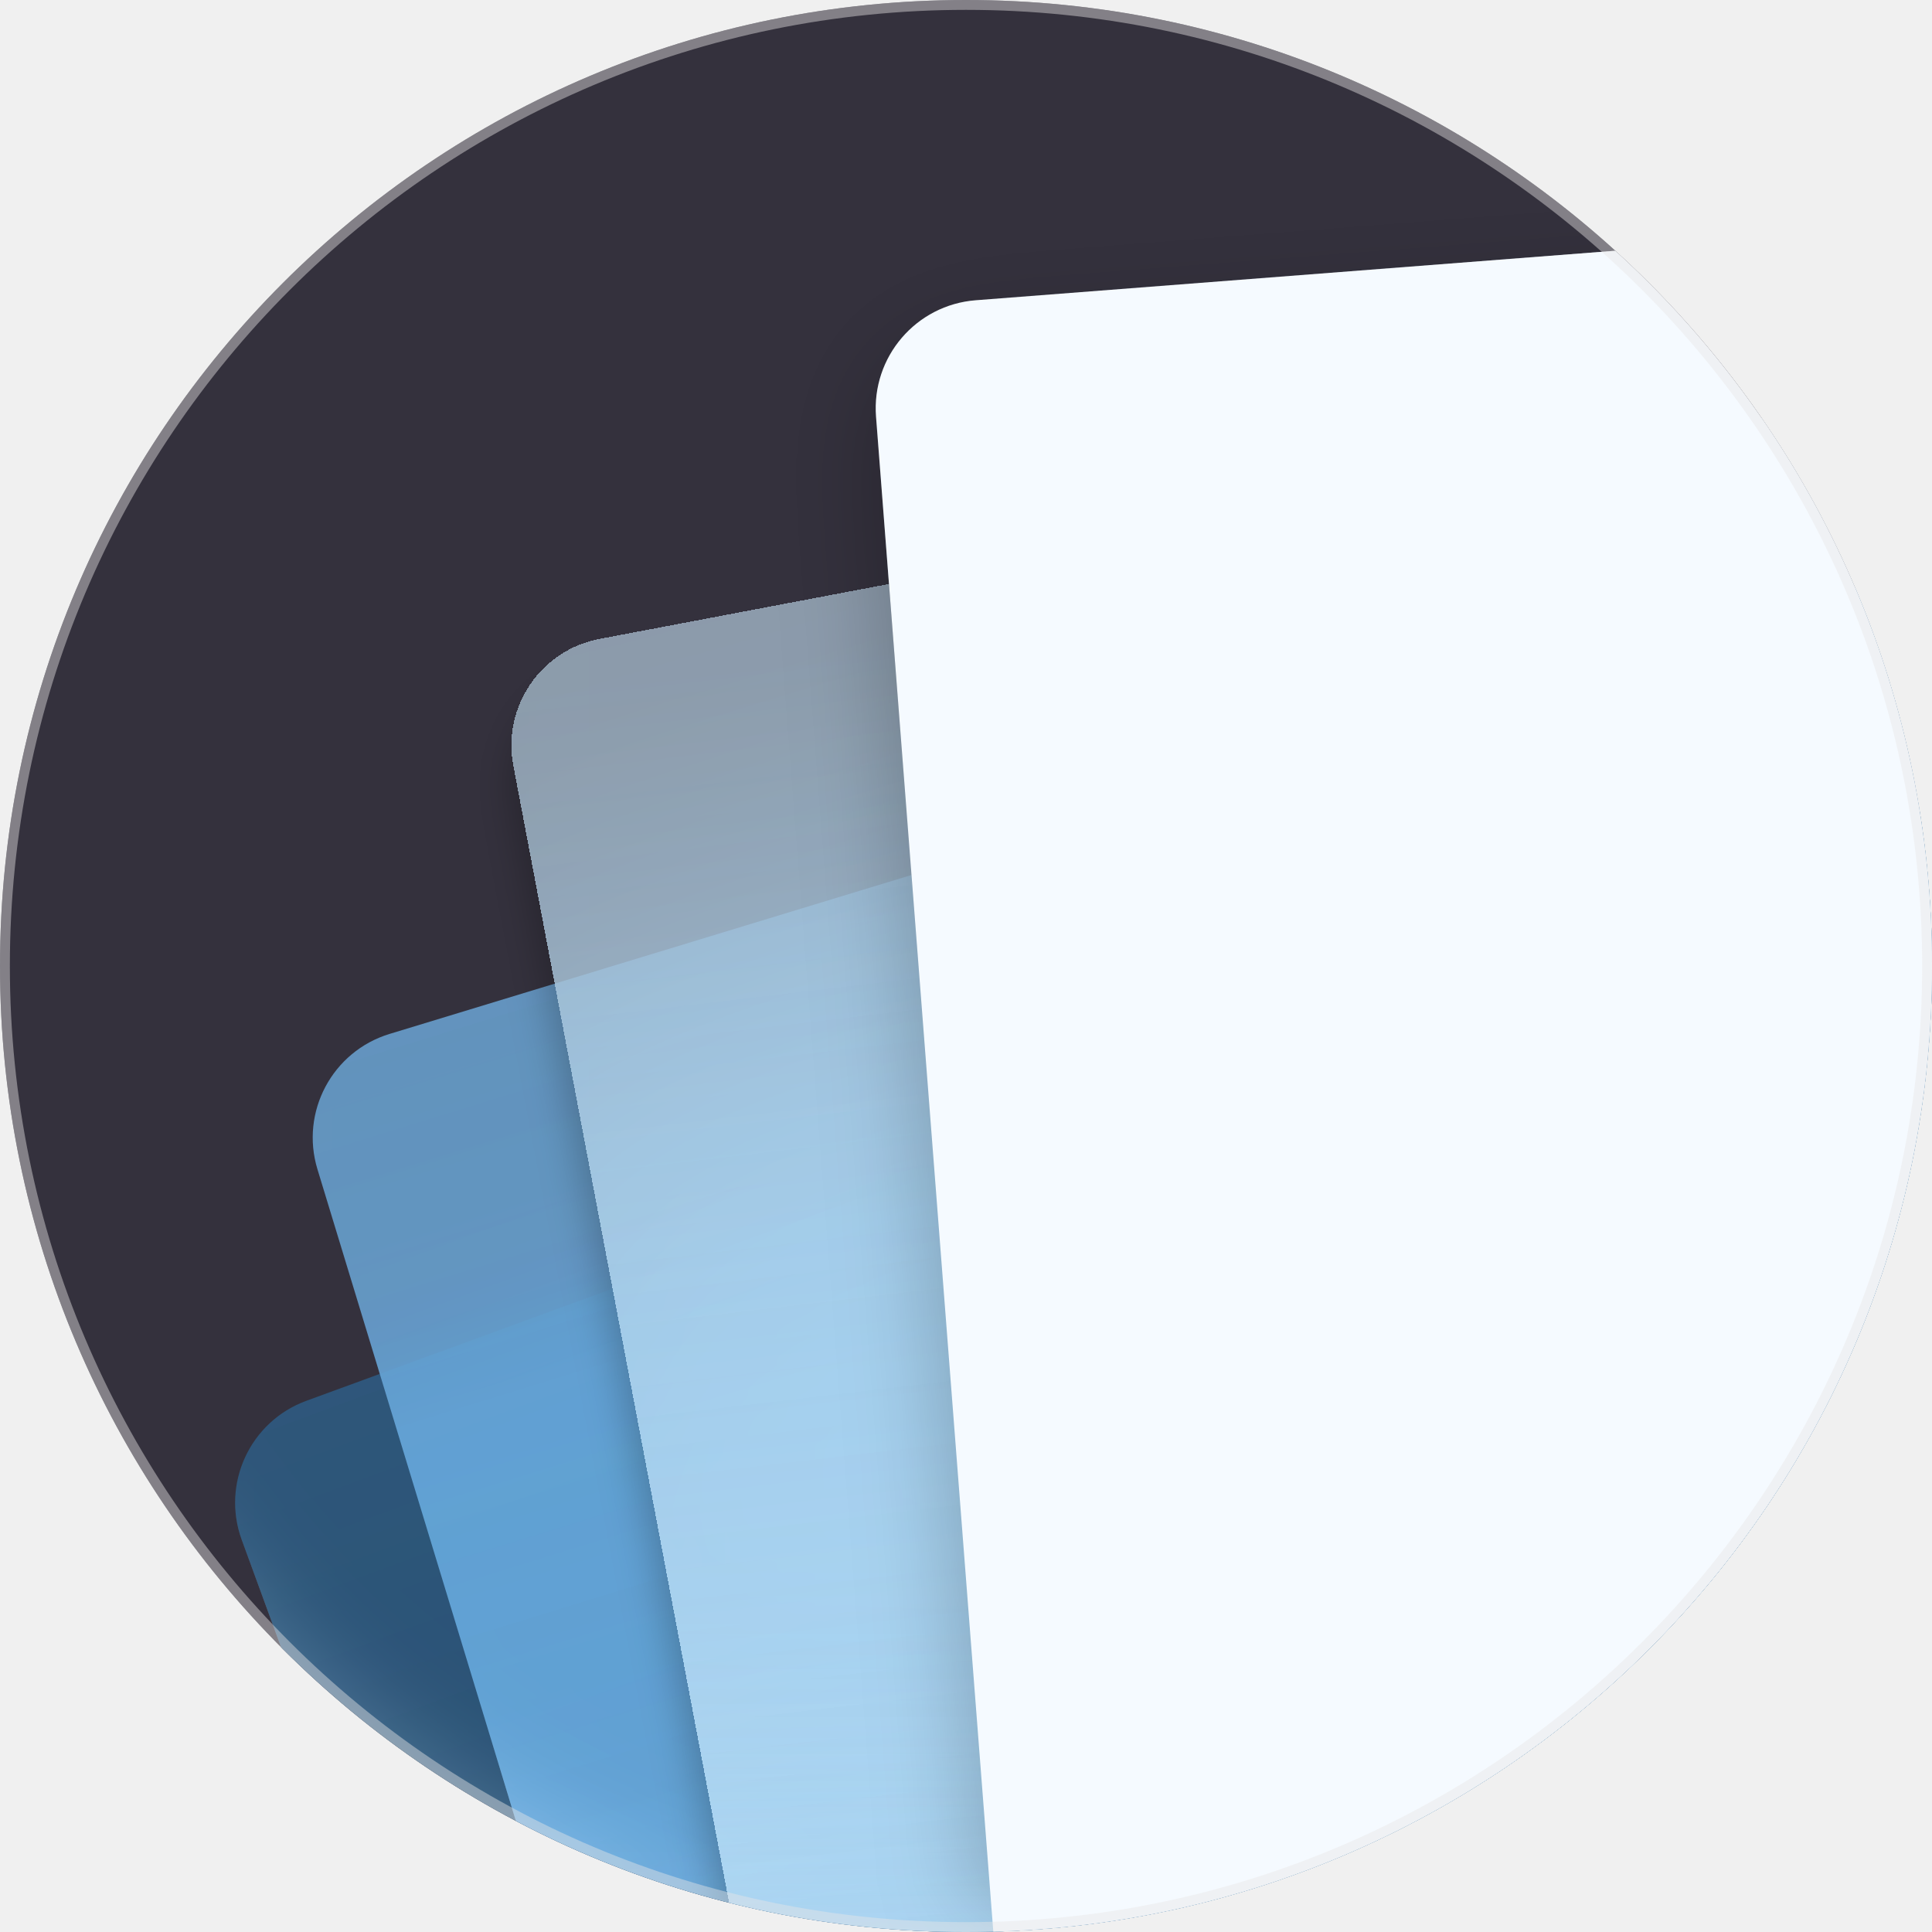
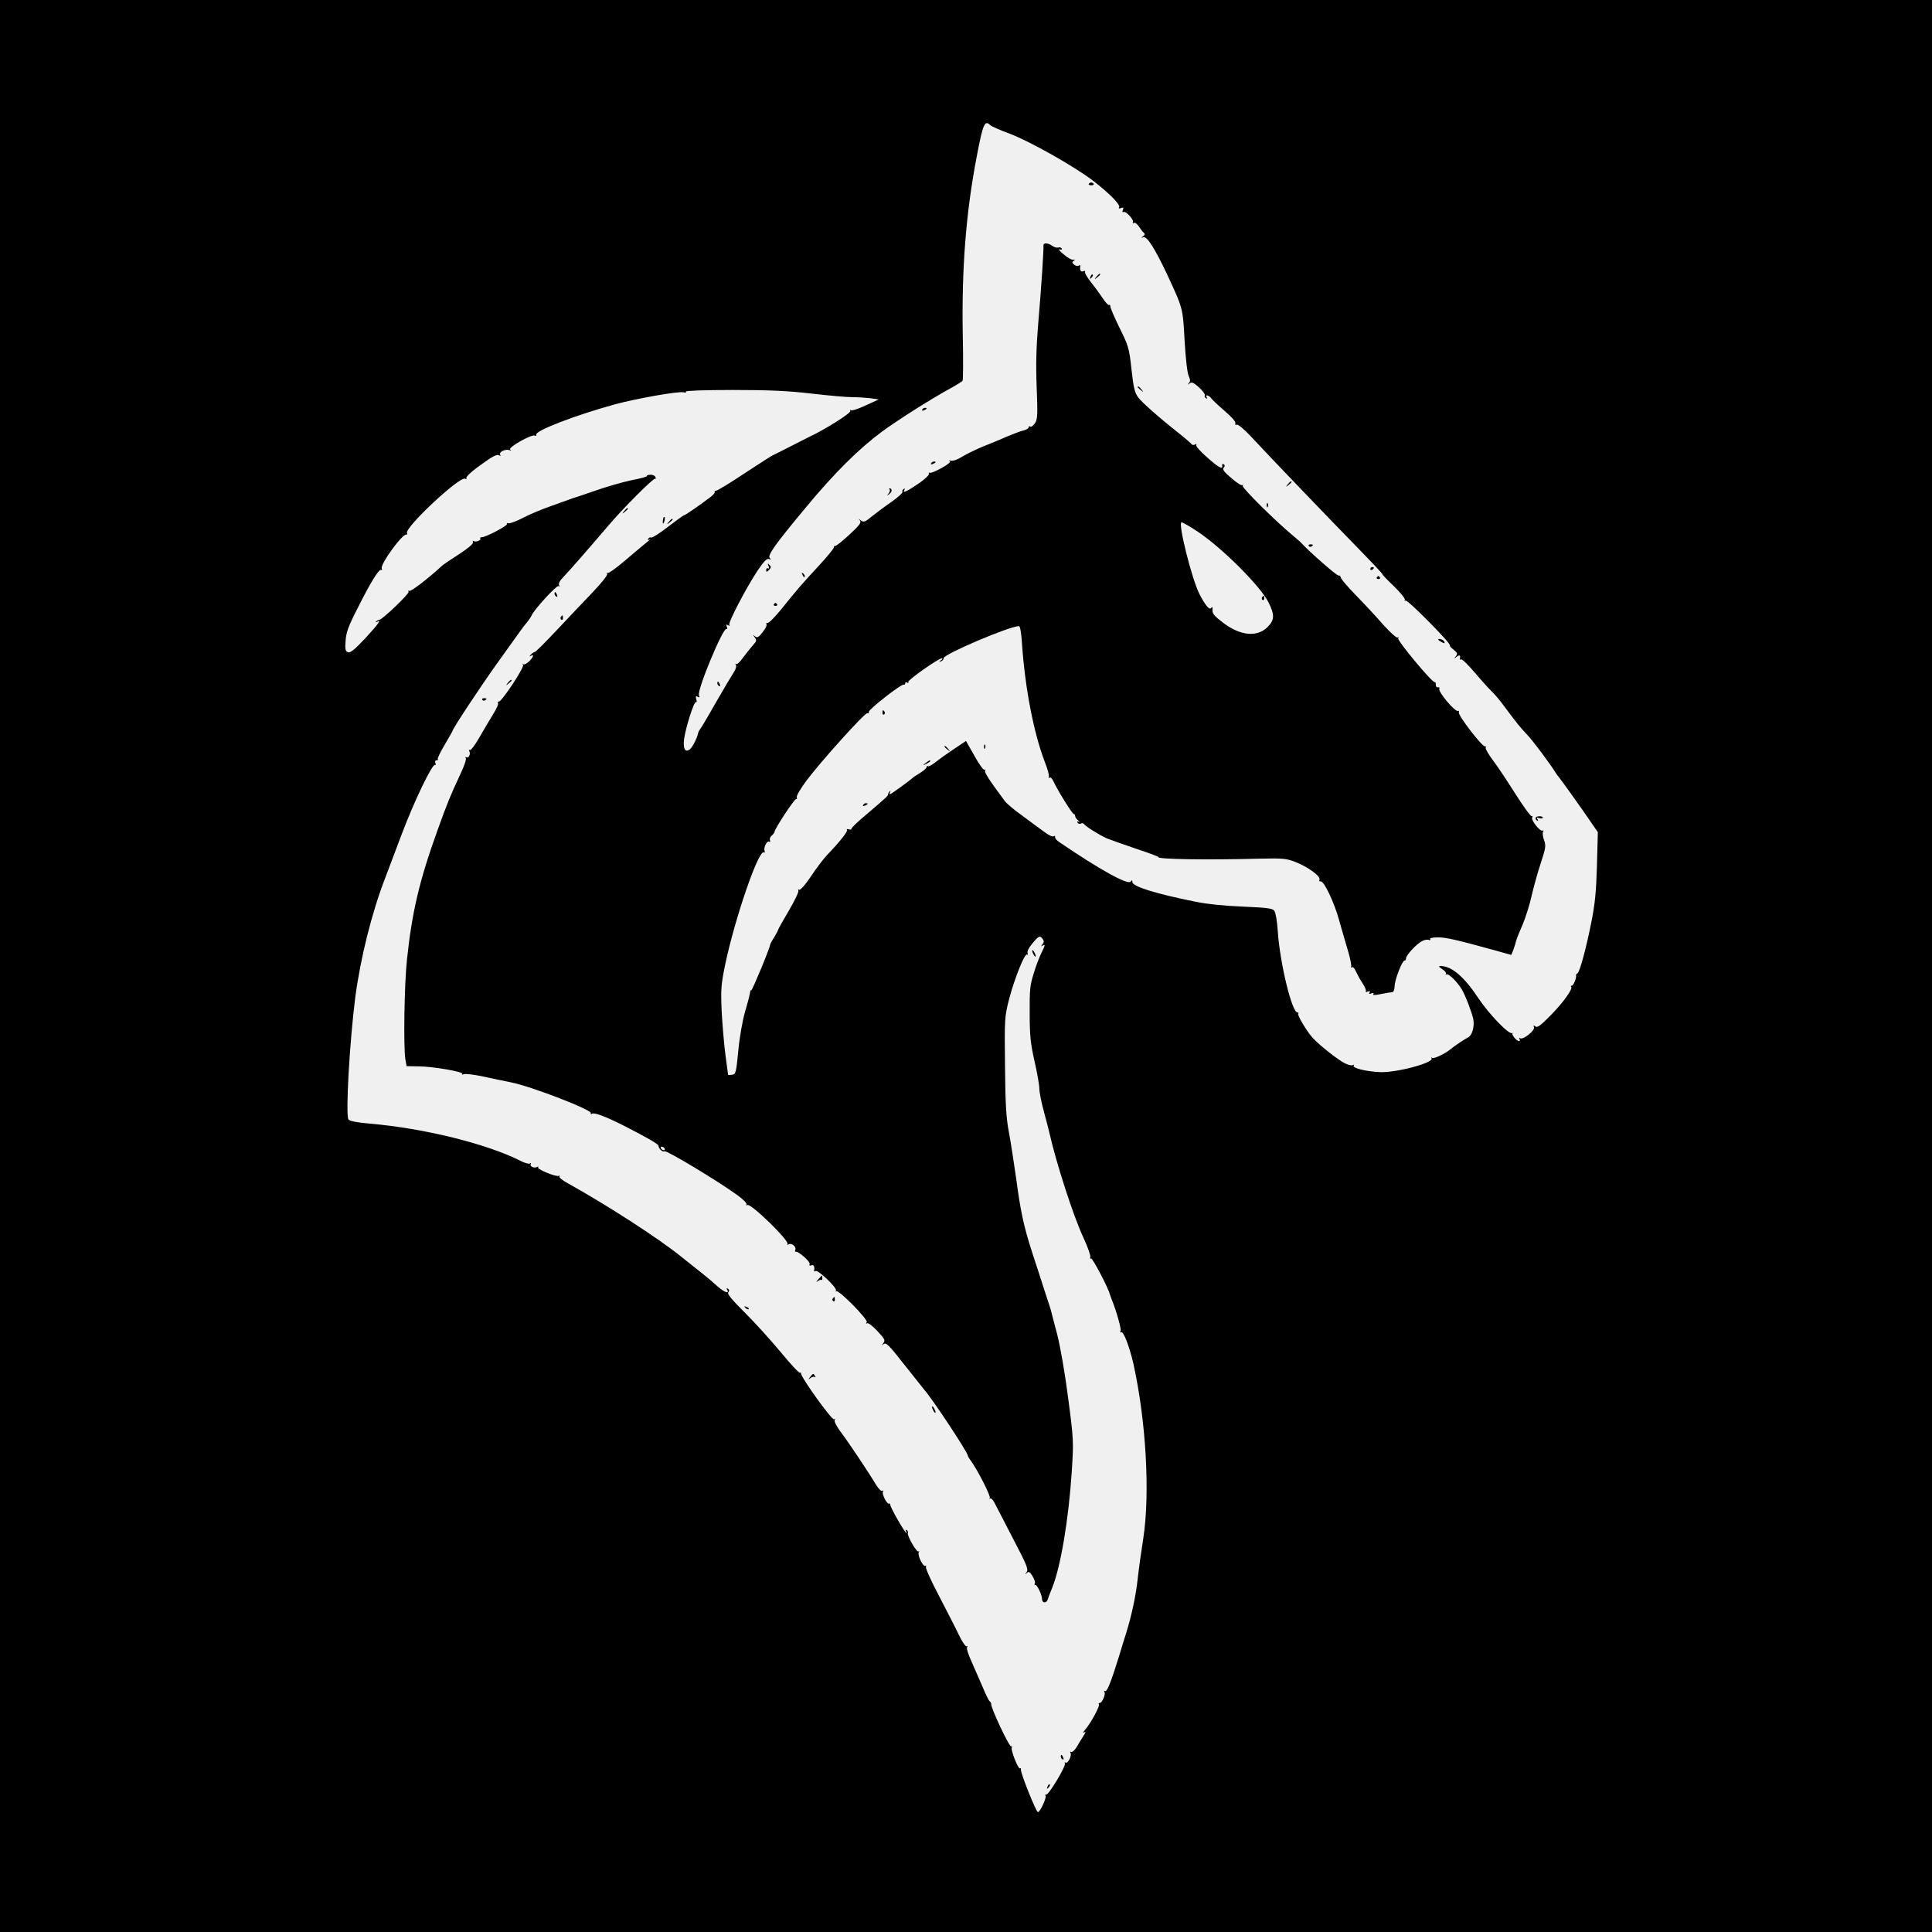
- <svg xmlns="http://www.w3.org/2000/svg" width="196" height="196" viewBox="0 0 196 196" fill="none">
-   <g clip-path="url(#clip0_9_89)">
-     <rect width="196" height="196" rx="98" fill="#34313D" />
-     <g filter="url(#filter0_b_9_89)">
-       <rect x="20.745" y="145.896" width="535.876" height="530.975" rx="11" transform="rotate(-20.1187 20.745 145.896)" fill="url(#paint0_linear_9_89)" />
-     </g>
-     <g filter="url(#filter1_b_9_89)">
-       <rect x="29" y="108.095" width="535.876" height="530.975" rx="11" transform="rotate(-16.9352 29 108.095)" fill="url(#paint1_linear_9_89)" />
-     </g>
-     <g filter="url(#filter2_bd_9_89)">
-       <rect x="50.024" y="66.865" width="535.876" height="530.975" rx="11" transform="rotate(-10.7456 50.0244 66.8645)" fill="url(#paint2_linear_9_89)" shape-rendering="crispEdges" />
-     </g>
-     <g filter="url(#filter3_bd_9_89)">
-       <rect x="88.024" y="31.309" width="535.876" height="530.975" rx="11" transform="rotate(-4.42638 88.0244 31.3091)" fill="#F5FAFF" />
-     </g>
+ <svg xmlns="http://www.w3.org/2000/svg" version="1.0" width="1080pt" height="1080pt" viewBox="0 0 1080 1080" preserveAspectRatio="xMidYMid meet">
+   <g transform="translate(0,1080) scale(0.1,-0.1)" fill="#000000" stroke="none">
+     <path d="M0 5400 l0 -5400 5400 0 5400 0 0 5400 0 5400 -5400 0 -5400 0 0 -5400z m5536 4700 c6 -6 55 -28 110 -48 117 -45 357 -181 464 -262 92 -71 155 -135 146 -149 -5 -7 -1 -8 10 -4 14 5 16 3 11 -11 -4 -10 -3 -15 3 -11 13 8 61 -45 53 -58 -3 -6 -1 -7 5 -3 6 4 19 -6 29 -21 10 -15 22 -31 28 -35 6 -5 5 -12 -5 -19 -13 -9 -12 -10 2 -5 20 6 63 -62 130 -203 92 -198 90 -191 100 -376 6 -100 15 -181 23 -197 9 -20 10 -30 1 -39 -9 -10 -8 -11 4 -2 12 9 23 4 53 -23 21 -19 35 -39 32 -44 -3 -5 0 -12 6 -16 8 -4 9 -3 5 4 -12 19 12 14 26 -6 7 -9 41 -41 76 -71 36 -31 61 -59 58 -67 -3 -8 0 -11 8 -8 7 3 41 -26 76 -63 118 -127 464 -487 604 -630 77 -79 137 -143 134 -143 -3 0 25 -30 63 -66 38 -37 66 -71 62 -77 -3 -6 -1 -7 4 -4 11 7 257 -242 248 -251 -2 -3 7 -14 21 -24 21 -17 23 -23 12 -37 -12 -14 -11 -15 5 -2 16 12 22 9 18 -12 -1 -5 2 -6 7 -3 5 3 40 -31 78 -76 38 -45 80 -91 92 -102 13 -12 46 -50 72 -86 73 -98 85 -112 125 -155 33 -34 132 -167 160 -213 6 -10 13 -19 16 -22 6 -6 140 -192 188 -264 l33 -48 -5 -187 c-4 -145 -11 -214 -31 -315 -31 -155 -65 -279 -78 -287 -5 -3 -9 -8 -8 -10 5 -11 -14 -59 -23 -59 -6 0 -8 -3 -4 -6 11 -11 -44 -88 -116 -161 -55 -56 -74 -70 -84 -61 -10 8 -12 7 -8 -4 7 -18 -60 -72 -77 -62 -7 4 -8 3 -4 -4 4 -7 3 -12 -2 -12 -13 0 -43 35 -37 43 3 4 2 5 -1 2 -17 -12 -131 106 -191 197 -80 120 -149 178 -211 178 -12 0 -9 -5 11 -18 15 -10 24 -22 20 -27 -5 -4 -3 -5 3 -2 11 7 60 -41 85 -83 19 -30 55 -125 64 -163 9 -43 -4 -93 -28 -106 -20 -10 -78 -49 -102 -69 -32 -25 -88 -51 -98 -46 -7 4 -9 4 -5 -1 22 -24 -200 -84 -292 -78 -78 4 -151 23 -143 36 3 6 1 7 -5 3 -6 -4 -26 1 -44 10 -40 20 -143 102 -179 141 -34 37 -89 130 -82 137 4 3 2 6 -4 6 -31 0 -98 275 -110 453 -3 53 -12 105 -19 115 -10 14 -37 18 -176 24 -100 4 -203 14 -268 28 -220 44 -350 85 -350 109 0 12 -2 13 -9 3 -14 -22 -176 68 -400 221 -14 9 -25 22 -23 28 1 6 -2 8 -8 4 -6 -4 -30 7 -53 25 -23 17 -78 57 -122 90 -45 32 -89 69 -98 82 -90 121 -116 162 -110 171 3 5 2 7 -4 4 -5 -3 -31 32 -56 78 l-47 83 -67 -45 c-38 -25 -84 -58 -104 -74 -20 -16 -39 -26 -43 -22 -3 3 -6 1 -6 -5 0 -5 -17 -21 -37 -33 -21 -13 -40 -25 -43 -29 -11 -11 -119 -90 -125 -90 -3 0 -3 6 1 13 4 7 3 9 -2 4 -5 -5 -9 -12 -9 -16 0 -10 -13 -21 -117 -110 -49 -40 -88 -78 -88 -83 0 -6 -7 -7 -16 -4 -8 3 -12 2 -9 -3 5 -9 -39 -65 -111 -140 -19 -20 -60 -73 -90 -119 -32 -48 -60 -79 -66 -76 -6 4 -8 2 -5 -4 4 -5 -20 -56 -53 -112 -33 -56 -60 -104 -60 -107 0 -3 -10 -22 -22 -42 -13 -20 -23 -39 -23 -42 0 -16 -100 -257 -105 -254 -3 2 -6 -4 -7 -13 -1 -9 -13 -57 -28 -107 -15 -53 -31 -144 -38 -220 -12 -123 -14 -130 -35 -133 -12 -2 -22 -2 -22 0 0 2 -7 53 -15 113 -8 61 -17 171 -21 245 -5 122 -3 147 20 259 55 261 187 644 216 626 5 -3 7 1 4 9 -7 18 14 59 26 51 6 -3 7 0 4 8 -3 8 2 20 11 27 8 7 15 16 15 21 0 15 111 184 120 182 5 -2 7 3 4 11 -3 7 22 49 54 92 81 108 326 380 340 377 7 -2 11 2 9 8 -2 13 184 159 196 152 4 -2 7 1 7 7 0 6 5 8 12 4 6 -4 8 -3 5 3 -6 10 169 133 188 133 6 0 3 -5 -5 -11 -13 -9 -13 -10 0 -6 8 2 15 10 15 18 0 22 369 179 421 179 7 0 13 -39 17 -97 16 -243 65 -498 126 -658 17 -43 28 -82 24 -88 -3 -6 -2 -7 4 -4 6 4 15 -6 22 -21 21 -47 105 -182 113 -182 4 0 8 -5 8 -11 0 -7 8 -18 18 -26 9 -8 11 -11 3 -7 -9 5 -12 3 -7 -5 4 -6 12 -8 18 -5 6 4 13 3 17 -2 10 -14 85 -61 127 -80 22 -9 96 -35 166 -59 70 -23 126 -44 124 -46 -12 -12 259 -17 564 -9 130 3 151 1 200 -18 70 -27 143 -80 136 -98 -3 -8 0 -13 7 -11 18 3 76 -118 103 -218 14 -49 36 -126 49 -169 13 -44 21 -84 18 -89 -3 -6 -1 -7 4 -4 6 4 16 -7 23 -24 8 -17 24 -47 37 -66 13 -19 21 -39 18 -44 -3 -5 2 -6 11 -2 12 4 15 3 10 -5 -5 -8 -1 -10 10 -5 11 4 15 2 11 -4 -5 -7 8 -7 41 0 26 5 54 10 62 10 10 1 15 12 16 33 0 36 42 144 55 144 5 0 9 6 9 14 0 16 58 79 89 95 12 7 29 10 37 7 9 -3 12 -1 9 4 -4 6 13 10 43 10 46 0 99 -12 324 -74 l86 -24 11 26 c5 15 13 38 16 52 4 14 21 57 38 95 16 39 38 108 48 154 11 47 33 129 51 183 29 88 31 101 19 133 -7 19 -9 40 -5 46 4 7 3 9 -3 6 -13 -8 -66 59 -58 73 4 6 2 9 -3 8 -6 -2 -47 55 -92 126 -45 71 -101 156 -126 188 -24 33 -42 63 -39 69 4 5 2 8 -4 7 -15 -4 -152 174 -146 190 2 7 1 11 -4 8 -15 -10 -115 109 -105 125 3 5 0 8 -8 7 -7 -2 -12 5 -12 14 1 10 -2 16 -6 15 -14 -4 -211 233 -204 245 4 6 3 8 -4 4 -5 -3 -41 29 -79 71 -37 43 -106 117 -153 165 -47 48 -85 93 -85 100 -1 7 -6 12 -13 11 -9 -2 -160 130 -207 181 -5 6 -26 24 -45 40 -95 78 -289 270 -283 280 3 6 3 8 -2 4 -4 -4 -32 13 -61 39 -41 34 -52 49 -44 58 8 9 8 15 0 20 -6 4 -9 1 -8 -7 6 -26 -20 -12 -85 46 -37 32 -64 63 -60 69 4 6 1 7 -7 2 -7 -4 -15 -3 -19 2 -3 5 -31 29 -62 54 -123 97 -215 179 -237 208 -19 26 -26 56 -37 157 -13 119 -17 131 -67 232 -29 59 -52 113 -51 119 0 7 -3 11 -7 8 -4 -3 -20 14 -36 38 -15 23 -45 64 -66 90 -21 27 -36 53 -33 58 4 5 -1 6 -9 3 -15 -6 -21 6 -17 29 1 5 -3 6 -9 2 -6 -4 -18 -1 -26 6 -12 10 -12 14 -2 21 10 7 9 8 -2 6 -9 -2 -34 12 -55 31 -22 18 -32 31 -22 27 11 -3 16 -2 12 5 -4 6 -13 8 -20 5 -7 -2 -21 2 -32 9 -23 18 -51 19 -50 3 2 -21 -12 -238 -29 -433 -11 -130 -14 -229 -9 -357 6 -157 5 -181 -9 -203 -9 -14 -21 -23 -26 -20 -6 4 -10 2 -10 -4 0 -6 -12 -13 -27 -17 -16 -3 -57 -19 -93 -34 -36 -16 -96 -41 -135 -56 -38 -16 -90 -41 -115 -56 -26 -17 -52 -26 -65 -23 -11 3 -14 2 -6 -1 9 -4 -6 -18 -45 -40 -32 -18 -62 -30 -67 -27 -6 3 -7 1 -4 -4 4 -6 -20 -29 -52 -52 -67 -46 -99 -62 -86 -41 5 9 4 11 -4 6 -6 -4 -9 -11 -6 -16 3 -4 -25 -30 -62 -56 -38 -26 -87 -63 -111 -82 -36 -30 -44 -33 -60 -21 -14 11 -15 11 -5 0 10 -11 -2 -27 -59 -80 -39 -36 -75 -65 -80 -63 -4 1 -7 -2 -6 -7 2 -4 -37 -52 -87 -106 -101 -109 -116 -127 -207 -240 -36 -44 -70 -79 -77 -77 -7 1 -10 -2 -6 -8 3 -5 -6 -25 -22 -44 -22 -29 -30 -33 -43 -23 -13 11 -13 10 -1 -6 12 -16 11 -21 -11 -45 -13 -15 -38 -46 -55 -69 -16 -24 -34 -39 -38 -35 -5 4 -5 1 -1 -6 4 -6 -1 -24 -12 -40 -10 -15 -56 -92 -102 -172 -45 -80 -85 -147 -89 -150 -3 -3 -7 -12 -9 -20 -5 -26 -31 -77 -45 -88 -26 -22 -40 3 -33 55 8 64 56 214 66 208 5 -3 6 5 2 17 -4 16 -2 19 8 13 10 -6 12 -4 7 8 -11 30 136 383 154 371 5 -3 6 3 2 12 -5 13 -3 15 7 9 8 -5 11 -4 7 2 -8 12 94 207 159 305 35 51 51 68 63 63 12 -5 13 -3 4 5 -14 15 28 75 204 286 158 191 295 326 423 421 93 68 279 186 390 246 30 17 58 34 61 39 3 5 4 118 1 251 -7 377 18 690 78 1002 35 185 45 206 76 175z m-1001 -1500 c94 -11 195 -20 226 -20 31 0 78 -3 104 -6 l47 -7 -72 -33 c-40 -19 -77 -31 -83 -27 -5 3 -7 1 -4 -4 7 -11 -139 -103 -231 -146 -26 -13 -81 -41 -122 -62 -41 -21 -77 -39 -80 -40 -3 0 -72 -45 -155 -99 -82 -55 -155 -99 -162 -99 -7 0 -10 -4 -8 -8 3 -4 -10 -18 -28 -31 -56 -43 -137 -98 -142 -98 -4 0 -44 -29 -91 -65 -46 -36 -89 -63 -94 -60 -5 3 -12 0 -16 -6 -5 -8 -2 -10 7 -5 8 4 1 -3 -15 -15 -15 -12 -69 -57 -119 -100 -50 -43 -95 -75 -100 -72 -6 3 -7 1 -3 -5 4 -7 -31 -50 -82 -104 -49 -51 -140 -147 -202 -213 -62 -66 -116 -120 -121 -120 -4 0 -14 -6 -21 -14 -10 -10 -10 -12 0 -7 20 12 13 -9 -11 -32 -13 -12 -27 -19 -32 -15 -4 5 -5 3 -1 -4 8 -14 -122 -210 -136 -205 -5 1 -7 -2 -4 -7 4 -6 -9 -34 -27 -63 -18 -29 -53 -88 -77 -130 -24 -42 -48 -74 -53 -71 -6 3 -7 1 -4 -5 10 -15 -3 -43 -16 -35 -6 3 -7 1 -3 -5 4 -6 -9 -44 -28 -84 -61 -131 -77 -171 -128 -313 -103 -284 -145 -463 -173 -729 -15 -138 -20 -488 -9 -558 l7 -38 66 -1 c79 0 256 -31 245 -42 -5 -5 -1 -5 8 -2 9 4 59 -2 110 -13 51 -11 120 -26 153 -32 116 -23 459 -156 448 -173 -4 -6 -1 -7 6 -3 13 9 78 -16 181 -68 127 -65 190 -101 191 -111 2 -18 22 -36 35 -31 13 5 299 -167 406 -245 32 -23 55 -46 51 -52 -3 -5 -1 -7 5 -3 19 11 239 -203 224 -219 -4 -5 -1 -5 6 -1 16 10 45 -13 38 -30 -3 -8 -2 -13 2 -11 14 4 83 -56 78 -69 -3 -8 0 -11 10 -7 13 5 19 -8 15 -30 -1 -5 3 -6 8 -2 14 8 122 -95 114 -109 -3 -6 -3 -8 1 -4 13 11 180 -158 171 -173 -5 -7 -4 -10 2 -6 6 4 32 -16 58 -44 41 -44 45 -52 33 -67 -11 -15 -11 -15 2 -5 13 10 31 -8 110 -109 52 -66 103 -130 113 -142 51 -58 247 -355 247 -373 0 -3 8 -17 19 -31 41 -59 110 -195 104 -206 -3 -6 -2 -7 2 -3 5 4 16 -7 25 -25 9 -18 56 -109 104 -201 76 -145 86 -170 75 -185 -11 -14 -11 -15 1 -5 11 10 17 7 32 -18 10 -17 16 -34 13 -40 -4 -5 -2 -9 3 -9 11 0 37 -57 37 -79 0 -22 24 -25 31 -4 3 10 14 39 25 65 48 118 92 380 110 648 11 172 11 180 -20 415 -18 141 -44 287 -61 355 -17 63 -32 122 -34 130 -2 8 -6 22 -9 30 -3 8 -17 51 -31 95 -14 44 -43 134 -65 200 -49 152 -66 233 -91 420 -12 83 -29 197 -40 255 -16 84 -20 159 -22 375 -3 264 -2 272 23 370 31 118 87 257 100 249 5 -3 6 1 3 9 -3 8 7 29 23 48 38 47 46 51 60 32 10 -13 10 -20 0 -32 -9 -12 -9 -13 1 -7 17 10 15 2 -7 -42 -10 -20 -30 -71 -42 -112 -21 -65 -24 -94 -23 -225 0 -125 5 -169 27 -267 15 -65 27 -134 27 -154 0 -20 12 -79 26 -130 14 -52 27 -102 29 -112 39 -172 134 -468 192 -592 24 -52 41 -100 38 -108 -2 -7 -1 -11 4 -7 8 4 97 -165 105 -200 2 -5 6 -17 9 -25 28 -68 57 -172 51 -181 -4 -7 -3 -9 3 -6 13 8 46 -79 68 -173 71 -318 95 -725 56 -980 -11 -69 -25 -170 -31 -224 -10 -96 -35 -210 -65 -306 -8 -25 -26 -83 -40 -130 -45 -145 -67 -200 -78 -193 -5 3 -7 1 -3 -5 8 -13 -13 -62 -27 -62 -6 0 -7 -3 -4 -7 8 -7 -46 -107 -77 -142 -12 -13 -14 -20 -6 -15 11 6 10 1 -4 -21 -10 -15 -27 -43 -38 -62 -11 -18 -25 -30 -31 -26 -5 3 -7 1 -3 -5 9 -14 -14 -63 -27 -55 -6 3 -7 1 -4 -4 8 -13 -91 -179 -105 -175 -5 1 -7 -2 -3 -7 6 -11 -31 -91 -43 -91 -10 0 -98 220 -95 238 0 7 -2 11 -5 7 -9 -9 -54 104 -46 117 4 6 3 8 -3 5 -10 -6 -115 217 -112 237 0 5 -3 12 -8 15 -5 3 -24 41 -41 83 -18 42 -46 106 -62 142 -17 37 -28 71 -24 78 4 6 3 8 -3 5 -5 -3 -25 26 -44 66 -19 40 -70 139 -112 220 -43 81 -75 153 -71 159 4 6 3 8 -3 5 -13 -8 -46 61 -37 76 4 7 3 9 -1 4 -10 -8 -67 91 -60 104 3 4 0 11 -6 15 -8 4 -9 3 -5 -4 4 -7 5 -12 3 -12 -8 0 -90 143 -90 157 0 6 -3 10 -7 8 -11 -7 -42 54 -34 67 4 6 3 8 -4 4 -6 -3 -20 11 -33 31 -50 83 -156 241 -197 295 -25 33 -40 63 -36 69 4 7 3 9 -4 5 -11 -7 -189 240 -184 257 1 4 -1 6 -6 3 -5 -3 -54 50 -109 117 -56 67 -146 167 -202 222 -72 72 -97 102 -90 111 7 8 6 15 -2 20 -7 4 -9 3 -5 -4 17 -28 -15 -17 -55 19 -24 22 -60 52 -79 67 -19 15 -72 57 -117 93 -124 102 -425 296 -640 415 -28 15 -49 32 -46 38 3 5 2 6 -4 3 -13 -8 -125 38 -115 48 4 5 2 5 -5 2 -16 -10 -44 3 -36 16 3 6 1 7 -5 3 -6 -4 -30 3 -53 15 -187 95 -539 182 -843 208 -70 6 -112 14 -118 23 -17 24 6 432 38 683 29 219 92 473 168 669 13 34 54 142 91 241 69 184 172 398 187 389 4 -3 5 2 2 10 -4 10 -1 16 7 16 7 0 10 3 6 6 -3 3 14 40 39 81 24 41 44 76 44 78 0 11 160 253 249 377 58 81 116 162 129 180 13 18 31 42 41 53 9 12 20 27 23 35 13 32 140 170 150 164 7 -5 8 -2 3 5 -4 8 4 25 23 44 33 34 161 181 252 288 81 96 253 268 262 263 4 -3 5 1 2 9 -3 8 -16 14 -29 13 -13 0 -21 -4 -19 -7 2 -4 -36 -14 -84 -23 -48 -10 -139 -36 -202 -58 -63 -22 -119 -41 -125 -42 -5 -2 -17 -6 -25 -9 -8 -3 -53 -19 -100 -36 -47 -16 -116 -45 -155 -65 -38 -20 -76 -34 -83 -31 -7 2 -11 1 -8 -4 6 -9 -122 -76 -141 -74 -7 0 -11 -3 -8 -7 6 -10 -24 -22 -36 -15 -5 4 -7 0 -5 -7 3 -8 -30 -35 -81 -68 -47 -30 -91 -60 -97 -67 -70 -65 -170 -142 -178 -136 -6 3 -8 1 -4 -5 6 -10 -148 -157 -164 -157 -5 0 -12 -4 -17 -9 -5 -5 -3 -6 5 -2 28 17 6 -14 -67 -93 -59 -63 -83 -82 -96 -77 -14 5 -17 16 -13 65 3 46 16 82 67 181 72 144 120 222 132 214 5 -3 6 1 3 9 -9 23 116 195 138 189 5 -1 7 2 3 7 -17 29 297 323 326 305 7 -4 9 -3 6 3 -4 6 24 33 62 61 86 63 108 75 123 66 7 -4 8 -3 4 4 -9 15 28 33 51 26 12 -4 14 -3 5 3 -15 11 122 88 138 78 6 -4 9 -1 8 6 -5 22 222 109 437 168 125 34 359 75 386 68 11 -3 17 -1 13 4 -3 5 105 9 263 9 203 0 310 -5 438 -20z m2156 -769 c137 -90 354 -306 400 -398 35 -70 34 -99 -5 -138 -59 -59 -153 -49 -249 24 -50 38 -61 52 -59 72 1 16 -1 20 -7 11 -9 -15 -33 13 -66 77 -43 85 -122 401 -100 401 7 0 45 -22 86 -49z m-2976 -3451 c3 -5 2 -10 -4 -10 -5 0 -13 5 -16 10 -3 6 -2 10 4 10 5 0 13 -4 16 -10z" />
+     <path d="M6086 9772 c-2 -4 4 -8 14 -8 10 0 16 4 14 8 -3 4 -9 8 -14 8 -5 0 -11 -4 -14 -8z" />
+     <path d="M6096 9253 c-6 -14 -5 -15 5 -6 7 7 10 15 7 18 -3 3 -9 -2 -12 -12z" />
+     <path d="M6129 9253 c-13 -16 -12 -17 4 -4 9 7 17 15 17 17 0 8 -8 3 -21 -13z" />
+     <path d="M6360 8636 c0 -2 8 -10 18 -17 15 -13 16 -12 3 4 -13 16 -21 21 -21 13z" />
+     <path d="M5155 8510 c-3 -6 1 -7 9 -4 18 7 21 14 7 14 -6 0 -13 -4 -16 -10z" />
+     <path d="M5205 8210 c-3 -6 1 -7 9 -4 18 7 21 14 7 14 -6 0 -13 -4 -16 -10z" />
+     <path d="M7199 8093 c-13 -16 -12 -17 4 -4 9 7 17 15 17 17 0 8 -8 3 -21 -13z" />
+     <path d="M4973 8063 c4 -3 1 -13 -6 -22 -11 -14 -10 -14 5 -2 16 12 16 31 1 31 -4 0 -3 -3 0 -7z" />
+     <path d="M7081 7974 c0 -11 3 -14 6 -6 3 7 2 16 -1 19 -3 4 -6 -2 -5 -13z" />
+     <path d="M7316 7748 c3 -5 10 -6 15 -3 13 9 11 12 -6 12 -8 0 -12 -4 -9 -9z" />
+     <path d="M4296 7636 c5 -12 4 -17 -3 -13 -5 3 -10 -1 -10 -9 0 -13 2 -13 16 0 12 13 13 18 2 28 -10 11 -11 9 -5 -6z" />
+     <path d="M7660 7619 c0 -5 5 -7 10 -4 6 3 10 8 10 11 0 2 -4 4 -10 4 -5 0 -10 -5 -10 -11z" />
+     <path d="M4486 7587 c3 -10 9 -15 12 -12 3 3 0 11 -7 18 -10 9 -11 8 -5 -6z" />
+     <path d="M7696 7572 c-3 -5 1 -9 9 -9 8 0 12 4 9 9 -3 4 -7 8 -9 8 -2 0 -6 -4 -9 -8z" />
+     <path d="M4326 7422 c-3 -5 1 -9 9 -9 8 0 12 4 9 9 -3 4 -7 8 -9 8 -2 0 -6 -4 -9 -8z" />
+     <path d="M8040 7224 c0 -2 9 -8 20 -14 15 -8 18 -8 14 3 -4 11 -34 21 -34 11z" />
+     <path d="M4010 6981 c0 -6 4 -13 10 -16 6 -3 7 1 4 9 -7 18 -14 21 -14 7z" />
+     <path d="M4933 6815 c0 -8 4 -12 9 -9 5 3 6 10 3 15 -9 13 -12 11 -12 -6z" />
+     <path d="M5501 6624 c0 -11 3 -14 6 -6 3 7 2 16 -1 19 -3 4 -6 -2 -5 -13z" />
+     <path d="M5280 6626 c0 -2 8 -10 18 -17 15 -13 16 -12 3 4 -13 16 -21 21 -21 13z" />
+     <path d="M5174 6534 c-18 -14 -18 -15 4 -4 12 6 22 13 22 15 0 8 -5 6 -26 -11z" />
+     <path d="M4825 6300 c-3 -6 1 -7 9 -4 18 7 21 14 7 14 -6 0 -13 -4 -16 -10z" />
+     <path d="M8585 6230 c-3 -5 0 -12 6 -16 8 -5 9 -3 4 6 -6 10 -4 12 8 7 9 -3 18 -3 21 1 3 4 -4 8 -14 9 -11 1 -22 -2 -25 -7z" />
+     <path d="M3489 7943 c-13 -16 -12 -17 4 -4 9 7 17 15 17 17 0 8 -8 3 -21 -13z" />
+     <path d="M3709 7908 c-5 -18 -6 -38 -1 -34 7 8 12 36 6 36 -2 0 -4 -1 -5 -2z" />
+     <path d="M3739 7883 c-13 -16 -12 -17 4 -4 9 7 17 15 17 17 0 8 -8 3 -21 -13z" />
+     <path d="M3100 7481 c0 -6 4 -13 10 -16 6 -3 7 1 4 9 -7 18 -14 21 -14 7z" />
+     <path d="M3135 7351 c-3 -5 -2 -12 3 -15 5 -3 9 1 9 9 0 17 -3 19 -12 6z" />
+     <path d="M2839 6983 c-13 -16 -12 -17 4 -4 9 7 17 15 17 17 0 8 -8 3 -21 -13z" />
+     <path d="M2696 6888 c3 -5 10 -6 15 -3 13 9 11 12 -6 12 -8 0 -12 -4 -9 -9z" />
+     <path d="M5770 5485 c0 -5 5 -17 10 -25 5 -8 10 -10 10 -5 0 6 -5 17 -10 25 -5 8 -10 11 -10 5z" />
+     <path d="M4574 3648 c-12 -14 -13 -18 -3 -10 9 6 18 10 21 7 2 -3 5 2 5 10 0 19 0 19 -23 -7z" />
+     <path d="M4655 3541 c-3 -5 -2 -12 3 -15 5 -3 9 1 9 9 0 17 -3 19 -12 6z" />
+     <path d="M4167 3489 c7 -7 15 -10 18 -7 3 3 -2 9 -12 12 -14 6 -15 5 -6 -5z" />
+     <path d="M4529 3103 c-12 -16 -12 -17 2 -6 9 7 20 9 24 5 5 -4 5 -1 1 6 -9 16 -11 15 -27 -5z" />
+     <path d="M5210 2935 c0 -5 5 -17 10 -25 5 -8 10 -10 10 -5 0 6 -5 17 -10 25 -5 8 -10 11 -10 5z" />
+     <path d="M5930 981 c0 -6 4 -13 10 -16 6 -3 7 1 4 9 -7 18 -14 21 -14 7z" />
+     <path d="M5856 813 c-6 -14 -5 -15 5 -6 7 7 10 15 7 18 -3 3 -9 -2 -12 -12z" />
+     <path d="M7055 7461 c-3 -5 -2 -12 3 -15 5 -3 9 1 9 9 0 17 -3 19 -12 6z" />
  </g>
-   <rect x="0.5" y="0.5" width="195" height="195" rx="97.5" stroke="#E7E6E6" stroke-opacity="0.44" />
-   <defs>
-     <filter id="filter0_b_9_89" x="13.854" y="-45.318" width="699.597" height="696.681" filterUnits="userSpaceOnUse" color-interpolation-filters="sRGB">
-       <feFlood flood-opacity="0" result="BackgroundImageFix" />
-       <feGaussianBlur in="BackgroundImage" stdDeviation="5" />
-       <feComposite in2="SourceAlpha" operator="in" result="effect1_backgroundBlur_9_89" />
-       <feBlend mode="normal" in="SourceGraphic" in2="effect1_backgroundBlur_9_89" result="shape" />
-     </filter>
-     <filter id="filter1_b_9_89" x="21.724" y="-55.276" width="681.857" height="678.596" filterUnits="userSpaceOnUse" color-interpolation-filters="sRGB">
-       <feFlood flood-opacity="0" result="BackgroundImageFix" />
-       <feGaussianBlur in="BackgroundImage" stdDeviation="5" />
-       <feComposite in2="SourceAlpha" operator="in" result="effect1_backgroundBlur_9_89" />
-       <feBlend mode="normal" in="SourceGraphic" in2="effect1_backgroundBlur_9_89" result="shape" />
-     </filter>
-     <filter id="filter2_bd_9_89" x="11.88" y="-71.193" width="701.767" height="697.865" filterUnits="userSpaceOnUse" color-interpolation-filters="sRGB">
-       <feFlood flood-opacity="0" result="BackgroundImageFix" />
-       <feGaussianBlur in="BackgroundImage" stdDeviation="20" />
-       <feComposite in2="SourceAlpha" operator="in" result="effect1_backgroundBlur_9_89" />
-       <feColorMatrix in="SourceAlpha" type="matrix" values="0 0 0 0 0 0 0 0 0 0 0 0 0 0 0 0 0 0 127 0" result="hardAlpha" />
-       <feOffset dy="4" />
-       <feGaussianBlur stdDeviation="2" />
-       <feComposite in2="hardAlpha" operator="out" />
-       <feColorMatrix type="matrix" values="0 0 0 0 0 0 0 0 0 0 0 0 0 0 0 0 0 0 0.25 0" />
-       <feBlend mode="normal" in2="effect1_backgroundBlur_9_89" result="effect2_dropShadow_9_89" />
-       <feBlend mode="normal" in="SourceGraphic" in2="effect2_dropShadow_9_89" result="shape" />
-     </filter>
-     <filter id="filter3_bd_9_89" x="48.84" y="-49.233" width="653.627" height="649.118" filterUnits="userSpaceOnUse" color-interpolation-filters="sRGB">
-       <feFlood flood-opacity="0" result="BackgroundImageFix" />
-       <feGaussianBlur in="BackgroundImage" stdDeviation="20" />
-       <feComposite in2="SourceAlpha" operator="in" result="effect1_backgroundBlur_9_89" />
-       <feColorMatrix in="SourceAlpha" type="matrix" values="0 0 0 0 0 0 0 0 0 0 0 0 0 0 0 0 0 0 127 0" result="hardAlpha" />
-       <feOffset dy="4" />
-       <feGaussianBlur stdDeviation="5" />
-       <feColorMatrix type="matrix" values="0 0 0 0 0 0 0 0 0 0 0 0 0 0 0 0 0 0 0.25 0" />
-       <feBlend mode="normal" in2="effect1_backgroundBlur_9_89" result="effect2_dropShadow_9_89" />
-       <feBlend mode="normal" in="SourceGraphic" in2="effect2_dropShadow_9_89" result="shape" />
-     </filter>
-     <linearGradient id="paint0_linear_9_89" x1="21.055" y1="144.884" x2="22.282" y2="477.547" gradientUnits="userSpaceOnUse">
-       <stop stop-color="#2B6999" stop-opacity="0.67" />
-       <stop offset="1" stop-color="#0E2231" />
-     </linearGradient>
-     <linearGradient id="paint1_linear_9_89" x1="29.309" y1="107.083" x2="30.537" y2="439.746" gradientUnits="userSpaceOnUse">
-       <stop stop-color="#79C3FC" stop-opacity="0.67" />
-       <stop offset="1" stop-color="#5FA2D6" />
-     </linearGradient>
-     <linearGradient id="paint2_linear_9_89" x1="74.542" y1="72.069" x2="49.964" y2="424.791" gradientUnits="userSpaceOnUse">
-       <stop stop-color="#CFECFE" stop-opacity="0.56" />
-       <stop offset="1" stop-color="#B4DFFA" />
-     </linearGradient>
-     <clipPath id="clip0_9_89">
-       <rect width="196" height="196" rx="98" fill="white" />
-     </clipPath>
-   </defs>
</svg>
